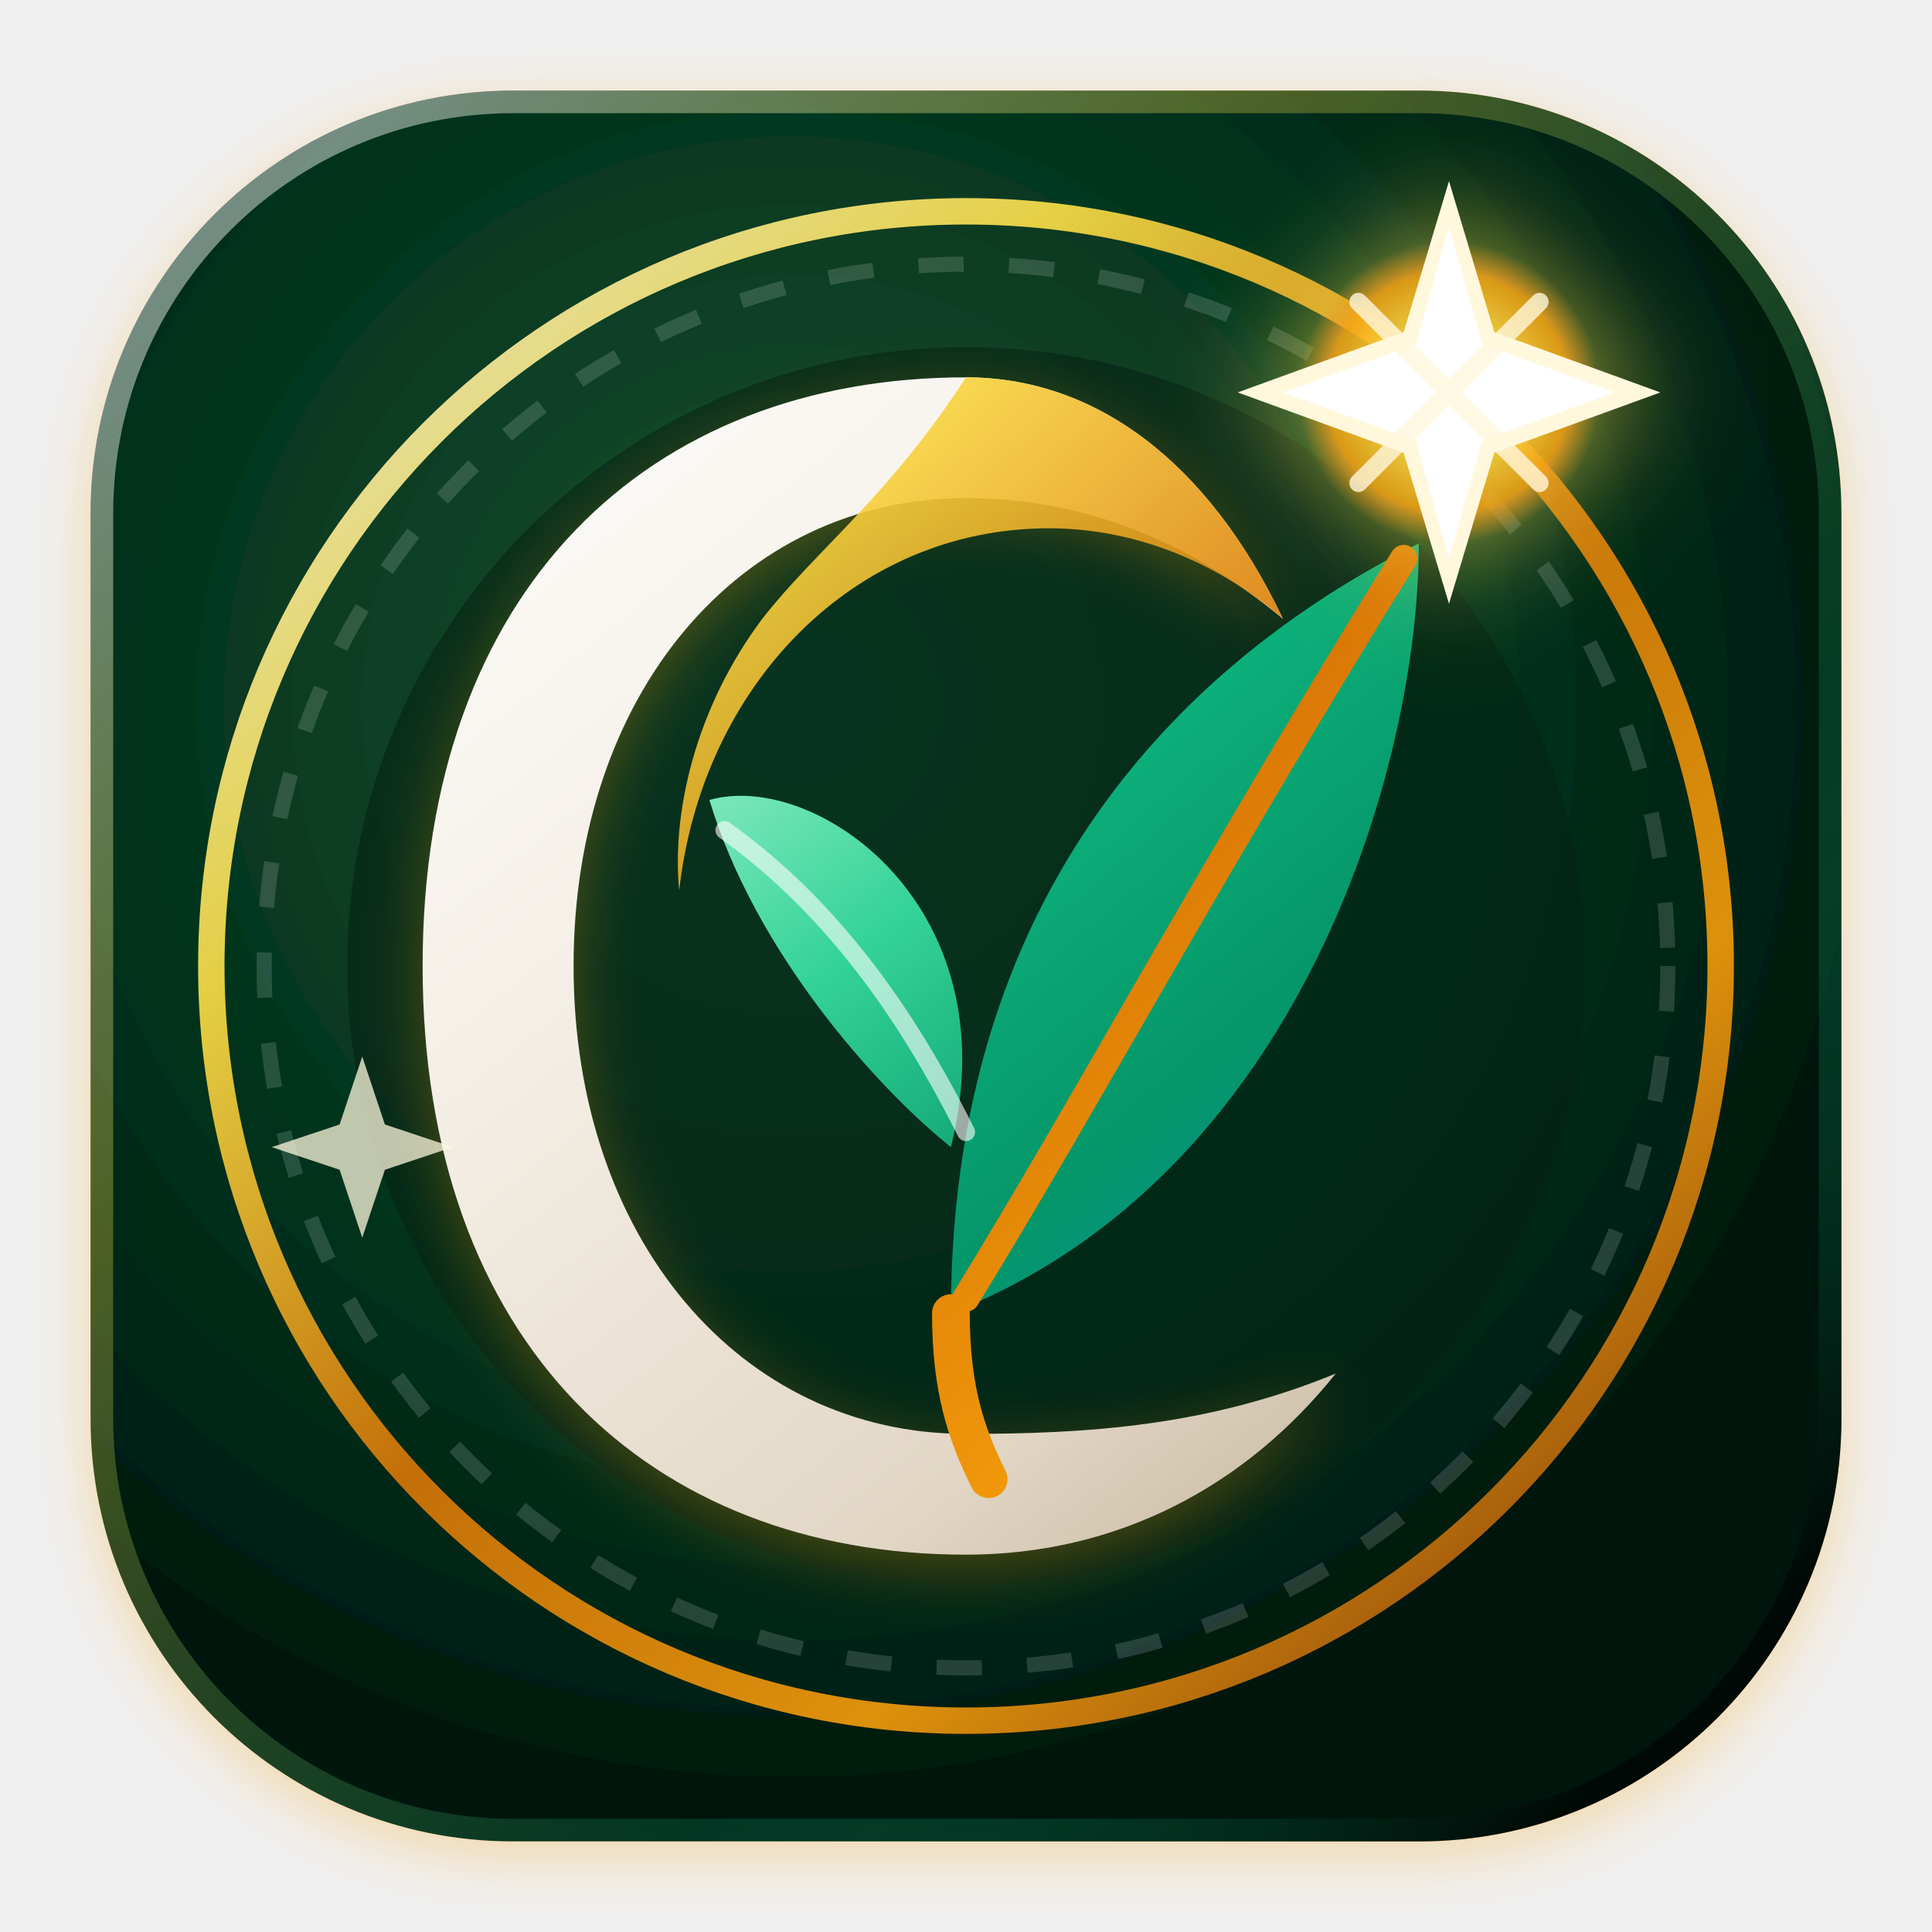
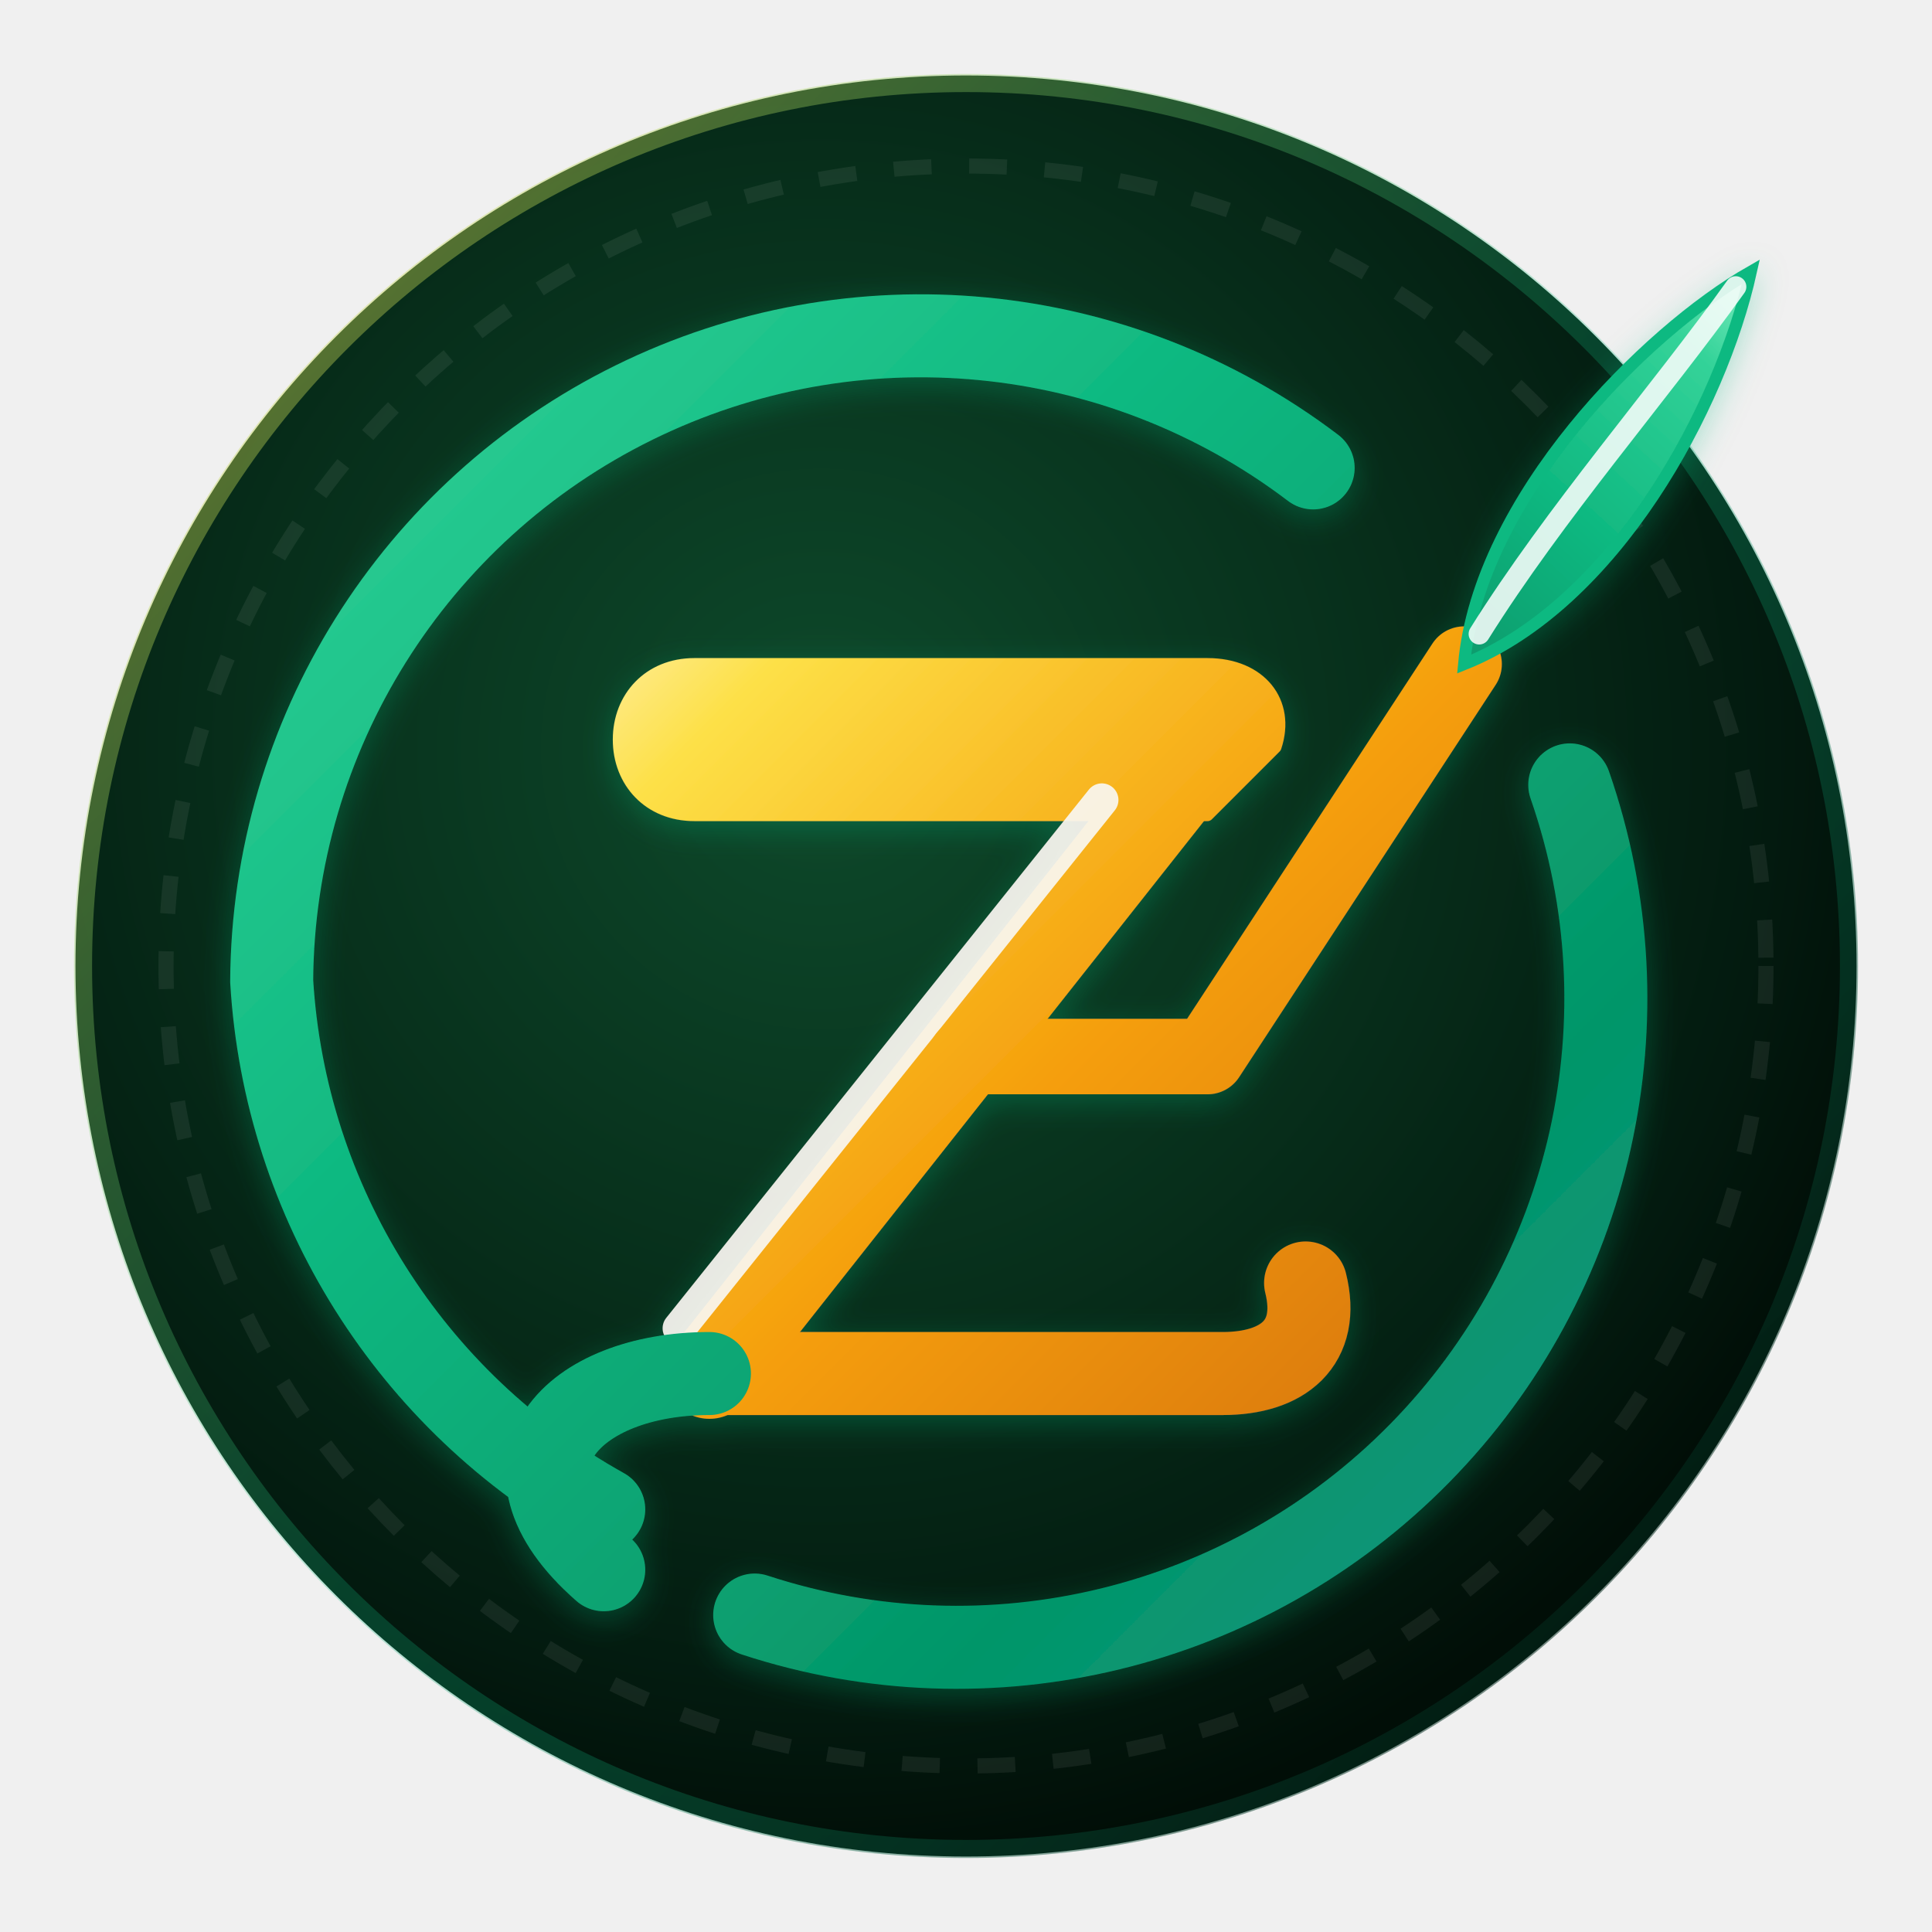
<svg xmlns="http://www.w3.org/2000/svg" viewBox="0 0 128 128" fill="none">
  <defs>
-     <radialGradient id="luxBg" cx="40%" cy="35%" r="65%">
-       <stop offset="0%" stop-color="#0F5132" />
-       <stop offset="45%" stop-color="#073B22" />
-       <stop offset="85%" stop-color="#032314" />
-       <stop offset="100%" stop-color="#01140B" />
+     <radialGradient id="luxPlate" cx="42%" cy="38%" r="62%">
+       <stop offset="0%" stop-color="#0E4A2B" />
+       <stop offset="50%" stop-color="#072F1B" />
+       <stop offset="85%" stop-color="#031A0F" />
+       <stop offset="100%" stop-color="#010E07" />
    </radialGradient>
-     <linearGradient id="gold24k" x1="20" y1="16" x2="108" y2="112" gradientUnits="userSpaceOnUse">
-       <stop offset="0%" stop-color="#FFF8DC" />
-       <stop offset="25%" stop-color="#FDE047" />
-       <stop offset="50%" stop-color="#D97706" />
-       <stop offset="75%" stop-color="#F59E0B" />
-       <stop offset="100%" stop-color="#92400E" />
+     <linearGradient id="goldStroke" x1="36" y1="36" x2="94" y2="94" gradientUnits="userSpaceOnUse">
+       <stop offset="0%" stop-color="#FFF8DB" />
+       <stop offset="20%" stop-color="#FDE047" />
+       <stop offset="60%" stop-color="#F59E0B" />
+       <stop offset="100%" stop-color="#D97706" />
    </linearGradient>
-     <linearGradient id="jewelLeaf" x1="45" y1="28" x2="96" y2="88" gradientUnits="userSpaceOnUse">
-       <stop offset="0%" stop-color="#6EE7B7" />
+     <linearGradient id="emeraldStroke" x1="18" y1="18" x2="110" y2="110" gradientUnits="userSpaceOnUse">
+       <stop offset="0%" stop-color="#34D399" />
      <stop offset="35%" stop-color="#10B981" />
-       <stop offset="70%" stop-color="#059669" />
-       <stop offset="100%" stop-color="#0891B2" />
+       <stop offset="75%" stop-color="#059669" />
+       <stop offset="100%" stop-color="#0D9488" />
    </linearGradient>
-     <linearGradient id="mintHighlight" x1="42" y1="46" x2="68" y2="82" gradientUnits="userSpaceOnUse">
-       <stop offset="0%" stop-color="#A7F3D0" />
-       <stop offset="50%" stop-color="#34D399" />
-       <stop offset="100%" stop-color="#059669" />
+     <linearGradient id="leafFill" x1="92" y1="42" x2="114" y2="18" gradientUnits="userSpaceOnUse">
+       <stop offset="0%" stop-color="#059669" />
+       <stop offset="45%" stop-color="#10B981" />
+       <stop offset="85%" stop-color="#34D399" />
+       <stop offset="100%" stop-color="#6EE7B7" />
    </linearGradient>
-     <linearGradient id="porcelainArc" x1="24" y1="24" x2="88" y2="104" gradientUnits="userSpaceOnUse">
-       <stop offset="0%" stop-color="#FFFFFF" />
-       <stop offset="40%" stop-color="#F4EFE6" />
-       <stop offset="80%" stop-color="#E2D7C5" />
-       <stop offset="100%" stop-color="#C5B79F" />
-     </linearGradient>
-     <radialGradient id="starGlow" cx="50%" cy="50%" r="50%">
-       <stop offset="0%" stop-color="#FFFBEB" />
-       <stop offset="40%" stop-color="#FDE047" />
-       <stop offset="80%" stop-color="#F59E0B" />
-       <stop offset="100%" stop-color="#D97706" stop-opacity="0" />
-     </radialGradient>
-     <linearGradient id="glassRim" x1="16" y1="16" x2="112" y2="112" gradientUnits="userSpaceOnUse">
-       <stop offset="0%" stop-color="#FFFFFF" stop-opacity="0.45" />
-       <stop offset="30%" stop-color="#FDE047" stop-opacity="0.3" />
-       <stop offset="70%" stop-color="#10B981" stop-opacity="0.2" />
+     <linearGradient id="rimGlint" x1="10" y1="10" x2="118" y2="118" gradientUnits="userSpaceOnUse">
+       <stop offset="0%" stop-color="#FDE047" stop-opacity="0.45" />
+       <stop offset="50%" stop-color="#10B981" stop-opacity="0.25" />
      <stop offset="100%" stop-color="#000000" stop-opacity="0.6" />
    </linearGradient>
-     <filter id="luxuryGlow" x="-20%" y="-20%" width="140%" height="140%">
-       <feDropShadow dx="0" dy="4" stdDeviation="6" flood-color="#000000" flood-opacity="0.55" />
-       <feDropShadow dx="0" dy="1" stdDeviation="2" flood-color="#F59E0B" flood-opacity="0.3" />
-     </filter>
-     <filter id="starBloom" x="-50%" y="-50%" width="200%" height="200%">
-       <feDropShadow dx="0" dy="0" stdDeviation="4" flood-color="#FDE047" flood-opacity="0.8" />
+     <filter id="premiumGlow" x="-20%" y="-20%" width="140%" height="140%">
+       <feDropShadow dx="0" dy="2" stdDeviation="3.5" flood-color="#000000" flood-opacity="0.6" />
+       <feDropShadow dx="0" dy="0.5" stdDeviation="1" flood-color="#10B981" flood-opacity="0.3" />
    </filter>
  </defs>
-   <rect x="6" y="6" width="116" height="116" rx="28" fill="url(#luxBg)" filter="url(#luxuryGlow)" />
-   <rect x="6.75" y="6.75" width="114.5" height="114.5" rx="27.25" stroke="url(#glassRim)" stroke-width="1.5" />
-   <circle cx="64" cy="64" r="50" stroke="url(#gold24k)" stroke-width="1.75" stroke-opacity="0.9" />
-   <circle cx="64" cy="64" r="46.5" stroke="#FFFFFF" stroke-opacity="0.15" stroke-width="1" stroke-dasharray="3 3" />
-   <circle cx="64" cy="64" r="41" fill="#042214" fill-opacity="0.6" />
-   <path d="M64 25 C43 25 28 39 28 64 C28 89 43 103 64 103 C74 103 82.5 98.5 88.5 91 C80 94.5 72 95 64 95 C49 95 38 82 38 64 C38 46 49 33 64 33 C72 33 79 36 85 41 C80 30.5 72.5 25 64 25 Z" fill="url(#porcelainArc)" filter="url(#luxuryGlow)" />
-   <path d="M64 25 C72.5 25 80 30.5 85 41 C81 37.5 75.5 35 69.5 35 C56.5 35 46.5 45.5 45 59 C44.5 54 46 47 50.5 41 C54 36.5 58.8 33 64 25 Z" fill="url(#gold24k)" opacity="0.9" />
-   <path d="M63 87 C63 56 82 42 94 36 C94 51 86 78 63 87 Z" fill="url(#jewelLeaf)" />
-   <path d="M64 86 C72 73 80 58 93 37" stroke="url(#gold24k)" stroke-width="1.8" stroke-linecap="round" />
-   <path d="M63 76 C67 60 54 51 47 53 C50 63 58 72 63 76 Z" fill="url(#mintHighlight)" />
-   <path d="M64 75 C60 67 55 60 48 55" stroke="#FFFFFF" stroke-opacity="0.6" stroke-width="1.2" stroke-linecap="round" />
-   <path d="M63 87 C63 92 64 95 65.5 98" stroke="url(#gold24k)" stroke-width="2.5" stroke-linecap="round" />
-   <g transform="translate(96, 26)" filter="url(#starBloom)">
-     <circle cx="0" cy="0" r="10" fill="url(#starGlow)" opacity="0.8" />
-     <path d="M0 -14 L3 -4 L14 0 L3 4 L0 14 L-3 4 L-14 0 L-3 -4 Z" fill="url(#gold24k)" />
-     <path d="M0 -11 L2.2 -3.2 L11 0 L2.2 3.2 L0 11 L-2.2 3.2 L-11 0 L-2.2 -3.2 Z" fill="#FFFFFF" />
-     <path d="M-6 -6 L6 6 M-6 6 L6 -6" stroke="url(#gold24k)" stroke-width="1.2" stroke-linecap="round" opacity="0.8" />
-   </g>
-   <g transform="translate(24, 76)" opacity="0.75">
-     <path d="M0 -6 L1.5 -1.5 L6 0 L1.5 1.5 L0 6 L-1.5 1.5 L-6 0 L-1.5 -1.5 Z" fill="url(#gold24k)" />
+   <circle cx="64" cy="64" r="59" fill="url(#luxPlate)" />
+   <circle cx="64" cy="64" r="58.5" stroke="url(#rimGlint)" stroke-width="1.2" />
+   <circle cx="64" cy="64" r="53" stroke="#FAF7F2" stroke-opacity="0.07" stroke-width="1" stroke-dasharray="2.5 2.5" />
+   <g filter="url(#premiumGlow)">
+     <path d="M 87 31 A 43 43 0 0 0 18 65 A 43 43 0 0 0 40 100" stroke="url(#emeraldStroke)" stroke-width="5.5" stroke-linecap="round" fill="none" />
+     <path d="M 50 107 A 43 43 0 0 0 104 52" stroke="url(#emeraldStroke)" stroke-width="5.5" stroke-linecap="round" fill="none" />
+     <path d="M 46 44 L 80 44 C 83.5 44 85.5 46.5 84.5 49.5 L 80 54 L 46 54 C 43 54 41 51.8 41 49 C 41 46.2 43 44 46 44 Z" fill="url(#goldStroke)" stroke="url(#goldStroke)" stroke-width="0.8" stroke-linejoin="round" />
+     <path d="M 81 48 L 47 91" stroke="url(#goldStroke)" stroke-width="6" stroke-linecap="round" fill="none" />
+     <path d="M 73 53 L 45 88" stroke="#FAF7F2" stroke-width="2.2" stroke-linecap="round" stroke-opacity="0.92" fill="none" />
+     <path d="M 47 91 L 81 91 C 85 91 87.5 89 86.5 85" stroke="url(#goldStroke)" stroke-width="5.5" stroke-linecap="round" fill="none" />
+     <path d="M 47 91 C 38 91 32 97 40 104" stroke="url(#emeraldStroke)" stroke-width="5.5" stroke-linecap="round" fill="none" />
+     <path d="M 64 70 L 80 70 L 97 44" stroke="url(#goldStroke)" stroke-width="5" stroke-linecap="round" stroke-linejoin="round" fill="none" />
+     <path d="M 97 44 C 98 33 109 22 116 18 C 114 27 107 40 97 44 Z" fill="url(#leafFill)" stroke="#10B981" stroke-width="0.8" />
+     <path d="M 98 42 C 103 34 110 26 115 19" stroke="#FFFFFF" stroke-width="1.4" stroke-linecap="round" stroke-opacity="0.85" />
  </g>
</svg>
